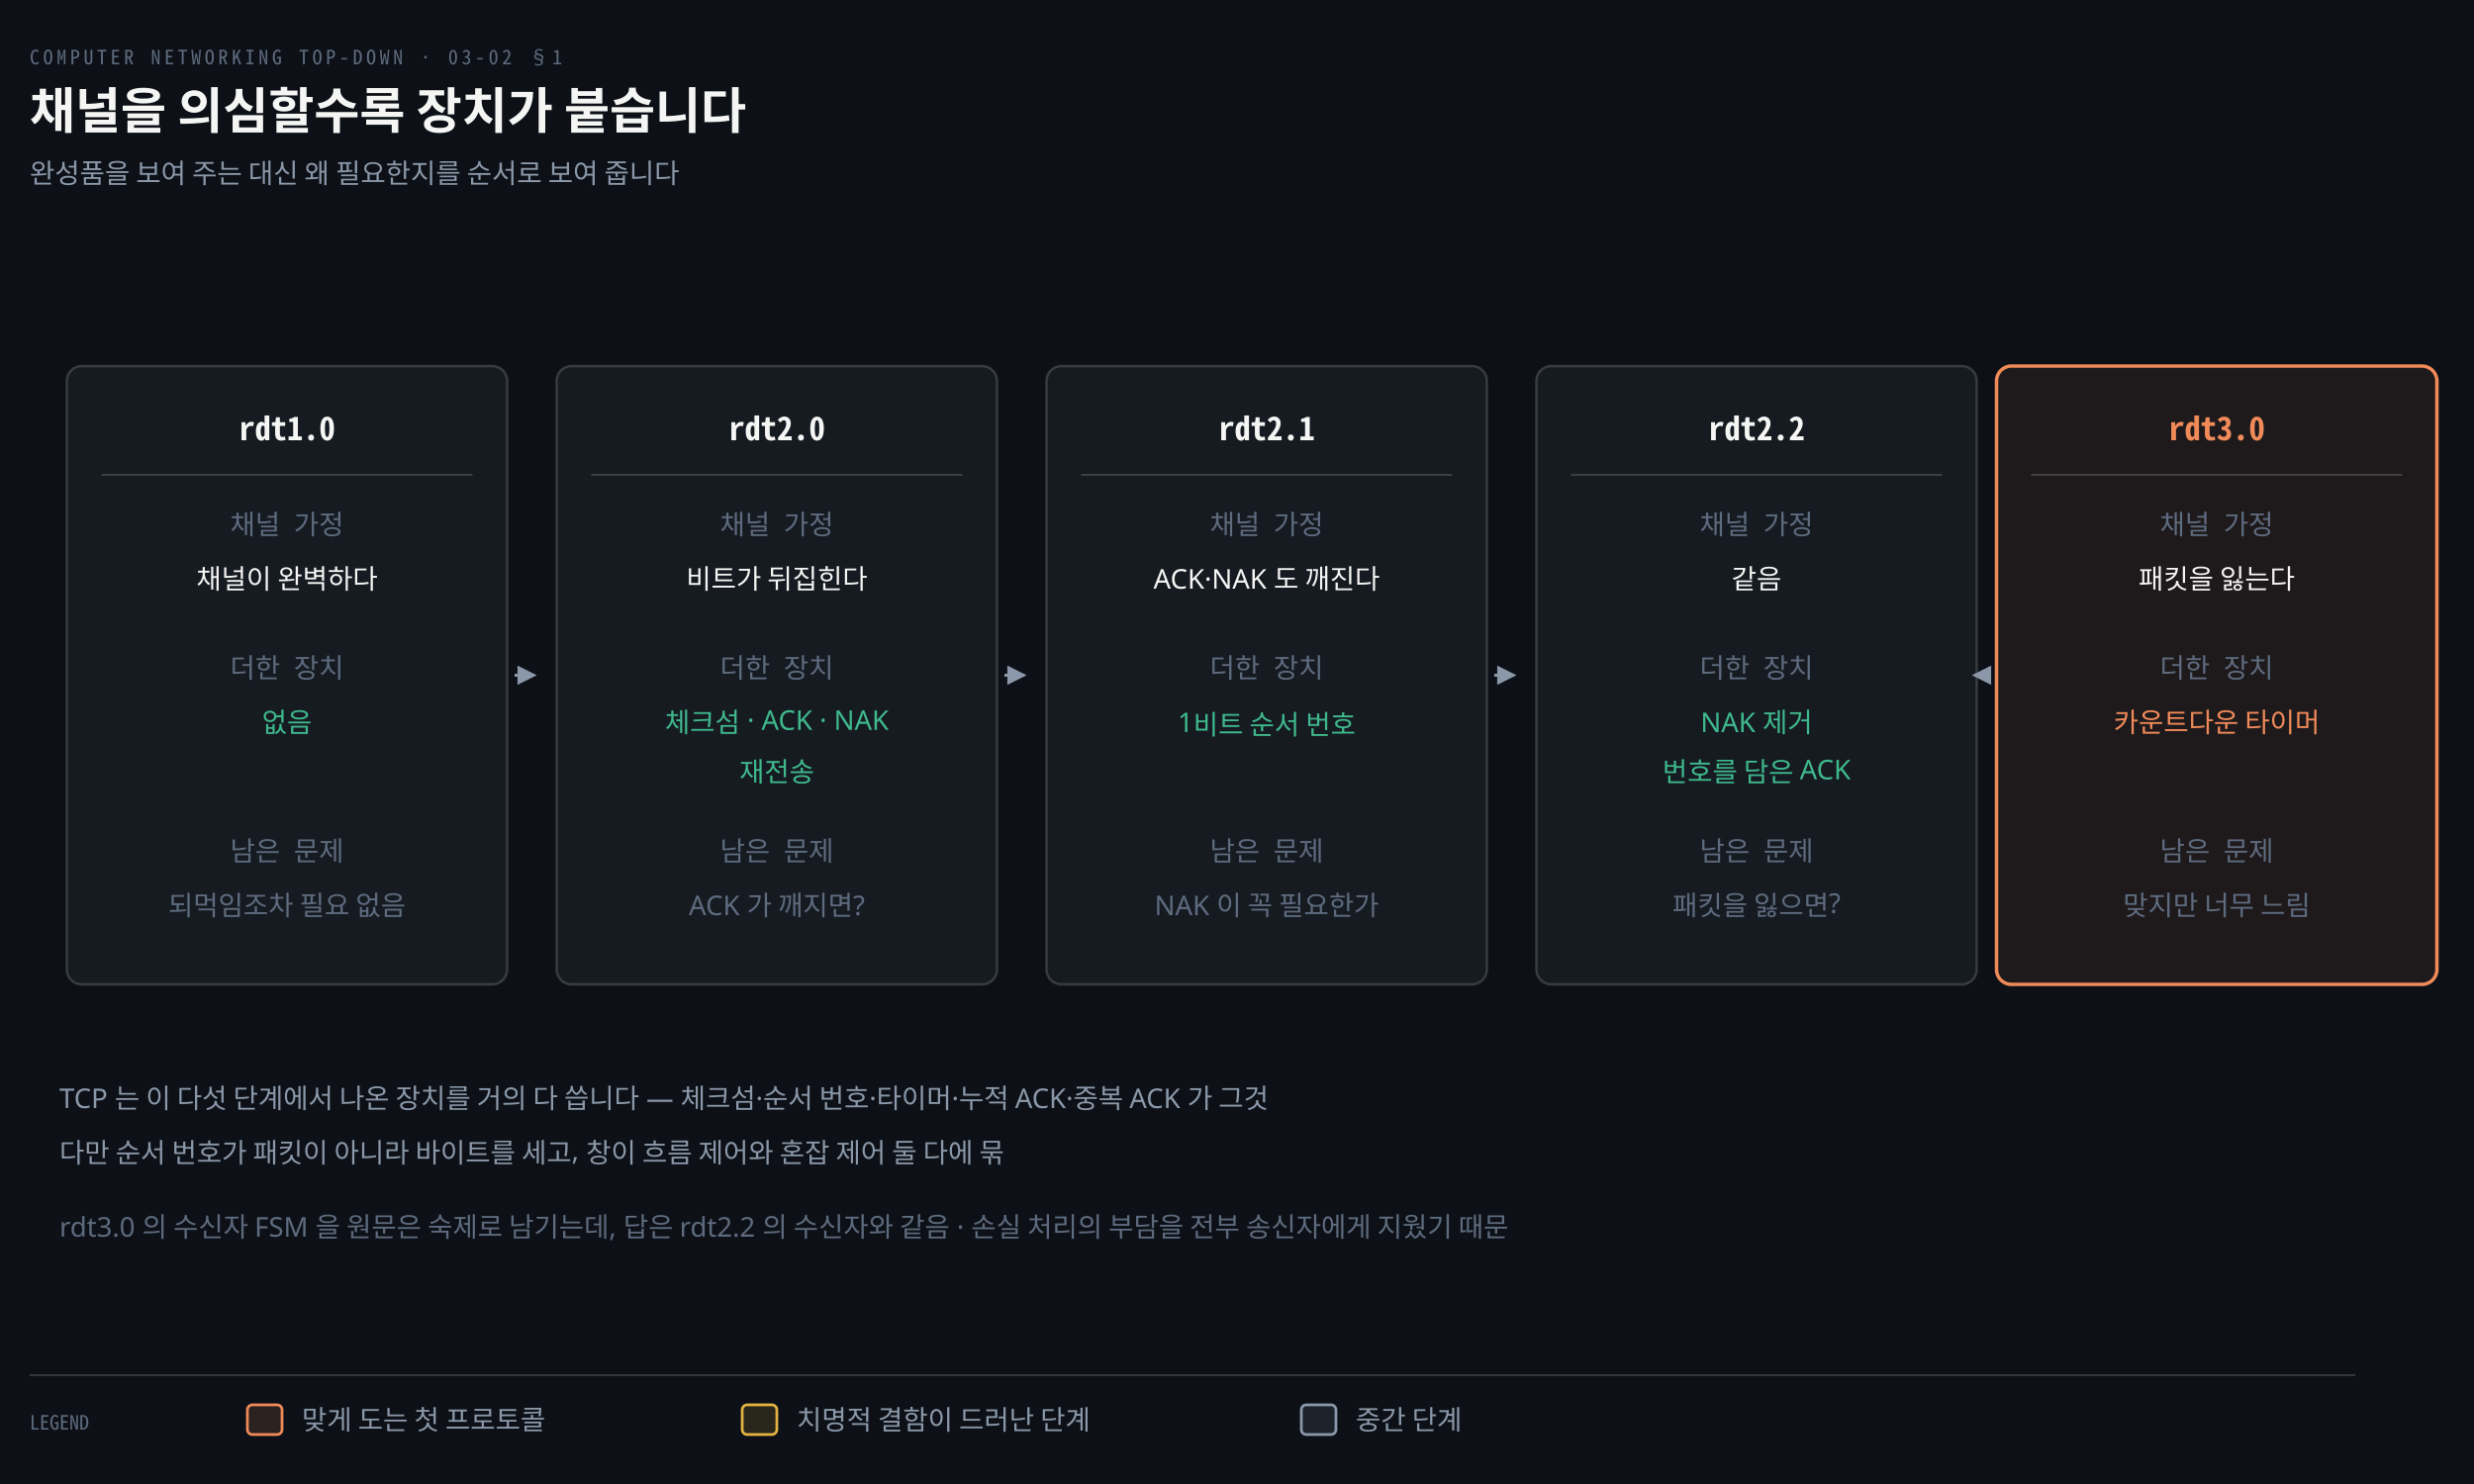
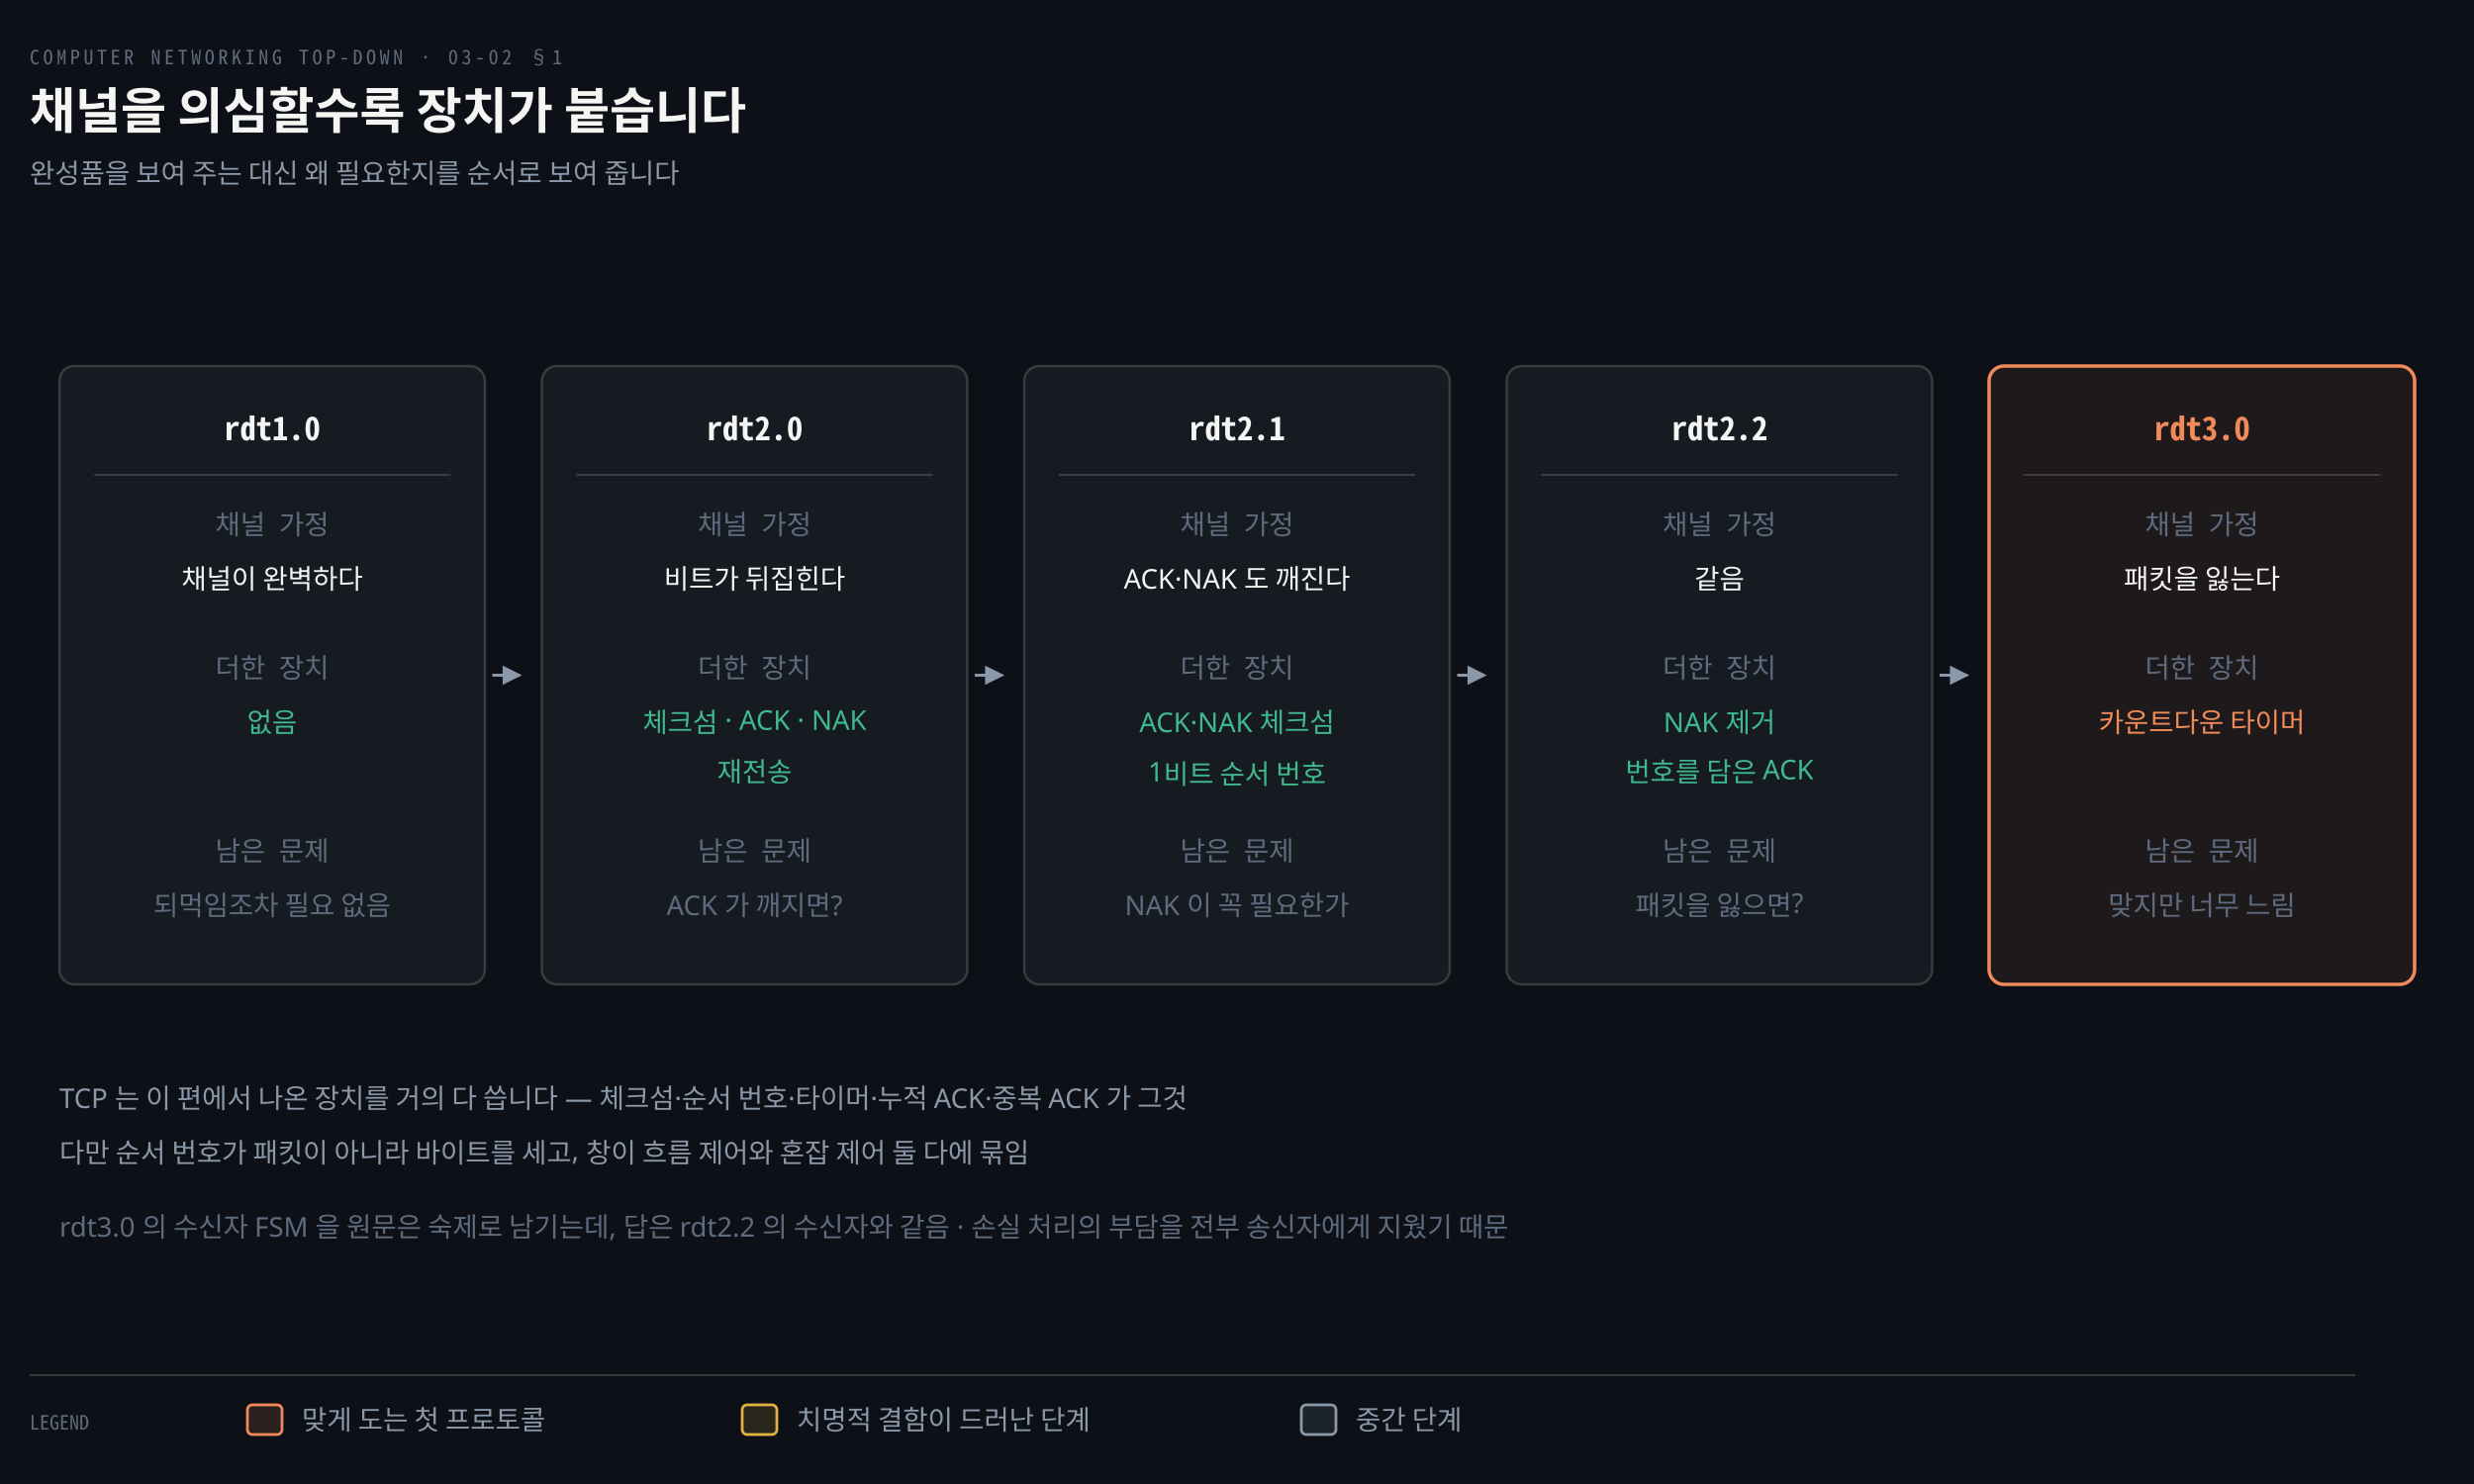
<svg xmlns="http://www.w3.org/2000/svg" viewBox="0 0 1000 600" width="100%" role="img" aria-labelledby="dt dd">
  <defs>
    <marker id="ar" viewBox="0 0 8 8" refX="7" refY="4" markerWidth="6.5" markerHeight="6.5" orient="auto">
      <path d="M0 0 L8 4 L0 8 z" fill="#8B98A9" />
    </marker>
    <marker id="ok" viewBox="0 0 8 8" refX="7" refY="4" markerWidth="6.5" markerHeight="6.5" orient="auto">
      <path d="M0 0 L8 4 L0 8 z" fill="#3FB98C" />
    </marker>
    <marker id="warn" viewBox="0 0 8 8" refX="7" refY="4" markerWidth="6.5" markerHeight="6.5" orient="auto">
      <path d="M0 0 L8 4 L0 8 z" fill="#E3B341" />
    </marker>
    <marker id="bad" viewBox="0 0 8 8" refX="7" refY="4" markerWidth="6.5" markerHeight="6.5" orient="auto">
      <path d="M0 0 L8 4 L0 8 z" fill="#F0616D" />
    </marker>
    <marker id="info" viewBox="0 0 8 8" refX="7" refY="4" markerWidth="6.5" markerHeight="6.5" orient="auto">
      <path d="M0 0 L8 4 L0 8 z" fill="#6A95D8" />
    </marker>
    <marker id="acc" viewBox="0 0 8 8" refX="7" refY="4" markerWidth="6.5" markerHeight="6.5" orient="auto">
      <path d="M0 0 L8 4 L0 8 z" fill="#F08A59" />
    </marker>
    <marker id="soft" viewBox="0 0 8 8" refX="7" refY="4" markerWidth="6.5" markerHeight="6.5" orient="auto">
      <path d="M0 0 L8 4 L0 8 z" fill="#5E6B7E" />
    </marker>
  </defs>
  <rect width="1000" height="600" fill="#0D1117" />
  <text x="12" y="26" font-family="'Geist Mono','Noto Sans Mono CJK KR',monospace" font-size="8" letter-spacing="0.18em" fill="#5E6B7E">COMPUTER NETWORKING TOP-DOWN · 03-02 §1</text>
  <text x="12" y="52" font-family="'Geist','Apple SD Gothic Neo','Noto Sans KR','Malgun Gothic',sans-serif" font-size="20" font-weight="600" fill="#F5F5F3">채널을 의심할수록 장치가 붙습니다</text>
  <text x="12" y="74" font-family="'Geist','Apple SD Gothic Neo','Noto Sans KR','Malgun Gothic',sans-serif" font-size="11" fill="#8B98A9">완성품을 보여 주는 대신 왜 필요한지를 순서로 보여 줍니다</text>
-   <rect x="27.0" y="148" width="178" height="250" rx="6" fill="#161B22" stroke="rgba(191,192,192,0.22)" stroke-width="1.0" />
-   <text x="116" y="178" text-anchor="middle" font-family="'Geist Mono','Noto Sans Mono CJK KR',monospace" font-size="13" font-weight="600" fill="#F5F5F3">rdt1.0</text>
-   <line x1="41.0" y1="192" x2="191.0" y2="192" stroke="rgba(191,192,192,0.22)" stroke-width="0.8" />
-   <text x="116" y="216" text-anchor="middle" font-family="'Geist Mono','Noto Sans Mono CJK KR',monospace" font-size="11" font-weight="400" fill="#5E6B7E">채널 가정</text>
-   <text x="116" y="238" text-anchor="middle" font-family="'Geist','Apple SD Gothic Neo','Noto Sans KR','Malgun Gothic',sans-serif" font-size="11" font-weight="400" fill="#F5F5F3">채널이 완벽하다</text>
-   <text x="116" y="274" text-anchor="middle" font-family="'Geist Mono','Noto Sans Mono CJK KR',monospace" font-size="11" font-weight="400" fill="#5E6B7E">더한 장치</text>
-   <text x="116" y="296" text-anchor="middle" font-family="'Geist','Apple SD Gothic Neo','Noto Sans KR','Malgun Gothic',sans-serif" font-size="11" font-weight="400" fill="#3FB98C">없음</text>
-   <text x="116" y="348" text-anchor="middle" font-family="'Geist Mono','Noto Sans Mono CJK KR',monospace" font-size="11" font-weight="400" fill="#5E6B7E">남은 문제</text>
-   <text x="116" y="370" text-anchor="middle" font-family="'Geist','Apple SD Gothic Neo','Noto Sans KR','Malgun Gothic',sans-serif" font-size="11" font-weight="400" fill="#5E6B7E">되먹임조차 필요 없음</text>
-   <rect x="225.0" y="148" width="178" height="250" rx="6" fill="#161B22" stroke="rgba(191,192,192,0.22)" stroke-width="1.0" />
-   <text x="314" y="178" text-anchor="middle" font-family="'Geist Mono','Noto Sans Mono CJK KR',monospace" font-size="13" font-weight="600" fill="#F5F5F3">rdt2.0</text>
-   <line x1="239.0" y1="192" x2="389.0" y2="192" stroke="rgba(191,192,192,0.22)" stroke-width="0.8" />
-   <text x="314" y="216" text-anchor="middle" font-family="'Geist Mono','Noto Sans Mono CJK KR',monospace" font-size="11" font-weight="400" fill="#5E6B7E">채널 가정</text>
-   <text x="314" y="238" text-anchor="middle" font-family="'Geist','Apple SD Gothic Neo','Noto Sans KR','Malgun Gothic',sans-serif" font-size="11" font-weight="400" fill="#F5F5F3">비트가 뒤집힌다</text>
-   <text x="314" y="274" text-anchor="middle" font-family="'Geist Mono','Noto Sans Mono CJK KR',monospace" font-size="11" font-weight="400" fill="#5E6B7E">더한 장치</text>
-   <text x="314" y="296" text-anchor="middle" font-family="'Geist','Apple SD Gothic Neo','Noto Sans KR','Malgun Gothic',sans-serif" font-size="11" font-weight="400" fill="#3FB98C">체크섬 · ACK · NAK</text>
-   <text x="314" y="316" text-anchor="middle" font-family="'Geist','Apple SD Gothic Neo','Noto Sans KR','Malgun Gothic',sans-serif" font-size="11" font-weight="400" fill="#3FB98C">재전송</text>
-   <text x="314" y="348" text-anchor="middle" font-family="'Geist Mono','Noto Sans Mono CJK KR',monospace" font-size="11" font-weight="400" fill="#5E6B7E">남은 문제</text>
-   <text x="314" y="370" text-anchor="middle" font-family="'Geist','Apple SD Gothic Neo','Noto Sans KR','Malgun Gothic',sans-serif" font-size="11" font-weight="400" fill="#5E6B7E">ACK 가 깨지면?</text>
-   <rect x="423.0" y="148" width="178" height="250" rx="6" fill="#161B22" stroke="rgba(191,192,192,0.22)" stroke-width="1.0" />
-   <text x="512" y="178" text-anchor="middle" font-family="'Geist Mono','Noto Sans Mono CJK KR',monospace" font-size="13" font-weight="600" fill="#F5F5F3">rdt2.1</text>
-   <line x1="437.0" y1="192" x2="587.0" y2="192" stroke="rgba(191,192,192,0.22)" stroke-width="0.8" />
-   <text x="512" y="216" text-anchor="middle" font-family="'Geist Mono','Noto Sans Mono CJK KR',monospace" font-size="11" font-weight="400" fill="#5E6B7E">채널 가정</text>
-   <text x="512" y="238" text-anchor="middle" font-family="'Geist','Apple SD Gothic Neo','Noto Sans KR','Malgun Gothic',sans-serif" font-size="11" font-weight="400" fill="#F5F5F3">ACK·NAK 도 깨진다</text>
-   <text x="512" y="274" text-anchor="middle" font-family="'Geist Mono','Noto Sans Mono CJK KR',monospace" font-size="11" font-weight="400" fill="#5E6B7E">더한 장치</text>
-   <text x="512" y="296" text-anchor="middle" font-family="'Geist','Apple SD Gothic Neo','Noto Sans KR','Malgun Gothic',sans-serif" font-size="11" font-weight="400" fill="#3FB98C">1비트 순서 번호</text>
-   <text x="512" y="348" text-anchor="middle" font-family="'Geist Mono','Noto Sans Mono CJK KR',monospace" font-size="11" font-weight="400" fill="#5E6B7E">남은 문제</text>
-   <text x="512" y="370" text-anchor="middle" font-family="'Geist','Apple SD Gothic Neo','Noto Sans KR','Malgun Gothic',sans-serif" font-size="11" font-weight="400" fill="#5E6B7E">NAK 이 꼭 필요한가</text>
-   <rect x="621.0" y="148" width="178" height="250" rx="6" fill="#161B22" stroke="rgba(191,192,192,0.22)" stroke-width="1.0" />
-   <text x="710" y="178" text-anchor="middle" font-family="'Geist Mono','Noto Sans Mono CJK KR',monospace" font-size="13" font-weight="600" fill="#F5F5F3">rdt2.2</text>
-   <line x1="635.0" y1="192" x2="785.0" y2="192" stroke="rgba(191,192,192,0.22)" stroke-width="0.8" />
-   <text x="710" y="216" text-anchor="middle" font-family="'Geist Mono','Noto Sans Mono CJK KR',monospace" font-size="11" font-weight="400" fill="#5E6B7E">채널 가정</text>
-   <text x="710" y="238" text-anchor="middle" font-family="'Geist','Apple SD Gothic Neo','Noto Sans KR','Malgun Gothic',sans-serif" font-size="11" font-weight="400" fill="#F5F5F3">같음</text>
-   <text x="710" y="274" text-anchor="middle" font-family="'Geist Mono','Noto Sans Mono CJK KR',monospace" font-size="11" font-weight="400" fill="#5E6B7E">더한 장치</text>
-   <text x="710" y="296" text-anchor="middle" font-family="'Geist','Apple SD Gothic Neo','Noto Sans KR','Malgun Gothic',sans-serif" font-size="11" font-weight="400" fill="#3FB98C">NAK 제거</text>
-   <text x="710" y="316" text-anchor="middle" font-family="'Geist','Apple SD Gothic Neo','Noto Sans KR','Malgun Gothic',sans-serif" font-size="11" font-weight="400" fill="#3FB98C">번호를 담은 ACK</text>
-   <text x="710" y="348" text-anchor="middle" font-family="'Geist Mono','Noto Sans Mono CJK KR',monospace" font-size="11" font-weight="400" fill="#5E6B7E">남은 문제</text>
-   <text x="710" y="370" text-anchor="middle" font-family="'Geist','Apple SD Gothic Neo','Noto Sans KR','Malgun Gothic',sans-serif" font-size="11" font-weight="400" fill="#5E6B7E">패킷을 잃으면?</text>
-   <rect x="807.0" y="148" width="178" height="250" rx="6" fill="#F08A5914" stroke="#F08A59" stroke-width="1.4" />
-   <text x="896" y="178" text-anchor="middle" font-family="'Geist Mono','Noto Sans Mono CJK KR',monospace" font-size="13" font-weight="600" fill="#F08A59">rdt3.0</text>
-   <line x1="821.0" y1="192" x2="971.0" y2="192" stroke="rgba(191,192,192,0.22)" stroke-width="0.8" />
-   <text x="896" y="216" text-anchor="middle" font-family="'Geist Mono','Noto Sans Mono CJK KR',monospace" font-size="11" font-weight="400" fill="#5E6B7E">채널 가정</text>
-   <text x="896" y="238" text-anchor="middle" font-family="'Geist','Apple SD Gothic Neo','Noto Sans KR','Malgun Gothic',sans-serif" font-size="11" font-weight="400" fill="#F5F5F3">패킷을 잃는다</text>
-   <text x="896" y="274" text-anchor="middle" font-family="'Geist Mono','Noto Sans Mono CJK KR',monospace" font-size="11" font-weight="400" fill="#5E6B7E">더한 장치</text>
-   <text x="896" y="296" text-anchor="middle" font-family="'Geist','Apple SD Gothic Neo','Noto Sans KR','Malgun Gothic',sans-serif" font-size="11" font-weight="400" fill="#F08A59">카운트다운 타이머</text>
-   <text x="896" y="348" text-anchor="middle" font-family="'Geist Mono','Noto Sans Mono CJK KR',monospace" font-size="11" font-weight="400" fill="#5E6B7E">남은 문제</text>
-   <text x="896" y="370" text-anchor="middle" font-family="'Geist','Apple SD Gothic Neo','Noto Sans KR','Malgun Gothic',sans-serif" font-size="11" font-weight="400" fill="#5E6B7E">맞지만 너무 느림</text>
-   <path d="M 208.0 273.0 L 216.0 273.0" fill="none" stroke="#8B98A9" stroke-width="1.2" marker-end="url(#ar)" />
-   <path d="M 406.0 273.0 L 414.0 273.0" fill="none" stroke="#8B98A9" stroke-width="1.2" marker-end="url(#ar)" />
-   <path d="M 604.0 273.0 L 612.0 273.0" fill="none" stroke="#8B98A9" stroke-width="1.2" marker-end="url(#ar)" />
-   <path d="M 802.0 273.0 L 798.0 273.0" fill="none" stroke="#8B98A9" stroke-width="1.2" marker-end="url(#ar)" />
-   <text x="24" y="448" text-anchor="start" font-family="'Geist','Apple SD Gothic Neo','Noto Sans KR','Malgun Gothic',sans-serif" font-size="11" font-weight="400" fill="#8B98A9">TCP 는 이 다섯 단계에서 나온 장치를 거의 다 씁니다 — 체크섬·순서 번호·타이머·누적 ACK·중복 ACK 가 그것</text>
-   <text x="24" y="470" text-anchor="start" font-family="'Geist','Apple SD Gothic Neo','Noto Sans KR','Malgun Gothic',sans-serif" font-size="11" font-weight="400" fill="#8B98A9">다만 순서 번호가 패킷이 아니라 바이트를 세고, 창이 흐름 제어와 혼잡 제어 둘 다에 묶</text>
+   <rect x="24.0" y="148" width="172" height="250" rx="6" fill="#161B22" stroke="rgba(191,192,192,0.22)" stroke-width="1.0" />
+   <text x="110" y="178" text-anchor="middle" font-family="'Geist Mono','Noto Sans Mono CJK KR',monospace" font-size="13" font-weight="600" fill="#F5F5F3">rdt1.0</text>
+   <line x1="38.0" y1="192" x2="182.0" y2="192" stroke="rgba(191,192,192,0.22)" stroke-width="0.8" />
+   <text x="110" y="216" text-anchor="middle" font-family="'Geist Mono','Noto Sans Mono CJK KR',monospace" font-size="11" font-weight="400" fill="#5E6B7E">채널 가정</text>
+   <text x="110" y="238" text-anchor="middle" font-family="'Geist','Apple SD Gothic Neo','Noto Sans KR','Malgun Gothic',sans-serif" font-size="11" font-weight="400" fill="#F5F5F3">채널이 완벽하다</text>
+   <text x="110" y="274" text-anchor="middle" font-family="'Geist Mono','Noto Sans Mono CJK KR',monospace" font-size="11" font-weight="400" fill="#5E6B7E">더한 장치</text>
+   <text x="110" y="296" text-anchor="middle" font-family="'Geist','Apple SD Gothic Neo','Noto Sans KR','Malgun Gothic',sans-serif" font-size="11" font-weight="400" fill="#3FB98C">없음</text>
+   <text x="110" y="348" text-anchor="middle" font-family="'Geist Mono','Noto Sans Mono CJK KR',monospace" font-size="11" font-weight="400" fill="#5E6B7E">남은 문제</text>
+   <text x="110" y="370" text-anchor="middle" font-family="'Geist','Apple SD Gothic Neo','Noto Sans KR','Malgun Gothic',sans-serif" font-size="11" font-weight="400" fill="#5E6B7E">되먹임조차 필요 없음</text>
+   <rect x="219.0" y="148" width="172" height="250" rx="6" fill="#161B22" stroke="rgba(191,192,192,0.22)" stroke-width="1.0" />
+   <text x="305" y="178" text-anchor="middle" font-family="'Geist Mono','Noto Sans Mono CJK KR',monospace" font-size="13" font-weight="600" fill="#F5F5F3">rdt2.0</text>
+   <line x1="233.0" y1="192" x2="377.0" y2="192" stroke="rgba(191,192,192,0.22)" stroke-width="0.8" />
+   <text x="305" y="216" text-anchor="middle" font-family="'Geist Mono','Noto Sans Mono CJK KR',monospace" font-size="11" font-weight="400" fill="#5E6B7E">채널 가정</text>
+   <text x="305" y="238" text-anchor="middle" font-family="'Geist','Apple SD Gothic Neo','Noto Sans KR','Malgun Gothic',sans-serif" font-size="11" font-weight="400" fill="#F5F5F3">비트가 뒤집힌다</text>
+   <text x="305" y="274" text-anchor="middle" font-family="'Geist Mono','Noto Sans Mono CJK KR',monospace" font-size="11" font-weight="400" fill="#5E6B7E">더한 장치</text>
+   <text x="305" y="296" text-anchor="middle" font-family="'Geist','Apple SD Gothic Neo','Noto Sans KR','Malgun Gothic',sans-serif" font-size="11" font-weight="400" fill="#3FB98C">체크섬 · ACK · NAK</text>
+   <text x="305" y="316" text-anchor="middle" font-family="'Geist','Apple SD Gothic Neo','Noto Sans KR','Malgun Gothic',sans-serif" font-size="11" font-weight="400" fill="#3FB98C">재전송</text>
+   <text x="305" y="348" text-anchor="middle" font-family="'Geist Mono','Noto Sans Mono CJK KR',monospace" font-size="11" font-weight="400" fill="#5E6B7E">남은 문제</text>
+   <text x="305" y="370" text-anchor="middle" font-family="'Geist','Apple SD Gothic Neo','Noto Sans KR','Malgun Gothic',sans-serif" font-size="11" font-weight="400" fill="#5E6B7E">ACK 가 깨지면?</text>
+   <rect x="414.0" y="148" width="172" height="250" rx="6" fill="#161B22" stroke="rgba(191,192,192,0.22)" stroke-width="1.0" />
+   <text x="500" y="178" text-anchor="middle" font-family="'Geist Mono','Noto Sans Mono CJK KR',monospace" font-size="13" font-weight="600" fill="#F5F5F3">rdt2.1</text>
+   <line x1="428.0" y1="192" x2="572.0" y2="192" stroke="rgba(191,192,192,0.22)" stroke-width="0.8" />
+   <text x="500" y="216" text-anchor="middle" font-family="'Geist Mono','Noto Sans Mono CJK KR',monospace" font-size="11" font-weight="400" fill="#5E6B7E">채널 가정</text>
+   <text x="500" y="238" text-anchor="middle" font-family="'Geist','Apple SD Gothic Neo','Noto Sans KR','Malgun Gothic',sans-serif" font-size="11" font-weight="400" fill="#F5F5F3">ACK·NAK 도 깨진다</text>
+   <text x="500" y="274" text-anchor="middle" font-family="'Geist Mono','Noto Sans Mono CJK KR',monospace" font-size="11" font-weight="400" fill="#5E6B7E">더한 장치</text>
+   <text x="500" y="296" text-anchor="middle" font-family="'Geist','Apple SD Gothic Neo','Noto Sans KR','Malgun Gothic',sans-serif" font-size="11" font-weight="400" fill="#3FB98C">ACK·NAK 체크섬</text>
+   <text x="500" y="316" text-anchor="middle" font-family="'Geist','Apple SD Gothic Neo','Noto Sans KR','Malgun Gothic',sans-serif" font-size="11" font-weight="400" fill="#3FB98C">1비트 순서 번호</text>
+   <text x="500" y="348" text-anchor="middle" font-family="'Geist Mono','Noto Sans Mono CJK KR',monospace" font-size="11" font-weight="400" fill="#5E6B7E">남은 문제</text>
+   <text x="500" y="370" text-anchor="middle" font-family="'Geist','Apple SD Gothic Neo','Noto Sans KR','Malgun Gothic',sans-serif" font-size="11" font-weight="400" fill="#5E6B7E">NAK 이 꼭 필요한가</text>
+   <rect x="609.0" y="148" width="172" height="250" rx="6" fill="#161B22" stroke="rgba(191,192,192,0.22)" stroke-width="1.0" />
+   <text x="695" y="178" text-anchor="middle" font-family="'Geist Mono','Noto Sans Mono CJK KR',monospace" font-size="13" font-weight="600" fill="#F5F5F3">rdt2.2</text>
+   <line x1="623.0" y1="192" x2="767.0" y2="192" stroke="rgba(191,192,192,0.22)" stroke-width="0.8" />
+   <text x="695" y="216" text-anchor="middle" font-family="'Geist Mono','Noto Sans Mono CJK KR',monospace" font-size="11" font-weight="400" fill="#5E6B7E">채널 가정</text>
+   <text x="695" y="238" text-anchor="middle" font-family="'Geist','Apple SD Gothic Neo','Noto Sans KR','Malgun Gothic',sans-serif" font-size="11" font-weight="400" fill="#F5F5F3">같음</text>
+   <text x="695" y="274" text-anchor="middle" font-family="'Geist Mono','Noto Sans Mono CJK KR',monospace" font-size="11" font-weight="400" fill="#5E6B7E">더한 장치</text>
+   <text x="695" y="296" text-anchor="middle" font-family="'Geist','Apple SD Gothic Neo','Noto Sans KR','Malgun Gothic',sans-serif" font-size="11" font-weight="400" fill="#3FB98C">NAK 제거</text>
+   <text x="695" y="316" text-anchor="middle" font-family="'Geist','Apple SD Gothic Neo','Noto Sans KR','Malgun Gothic',sans-serif" font-size="11" font-weight="400" fill="#3FB98C">번호를 담은 ACK</text>
+   <text x="695" y="348" text-anchor="middle" font-family="'Geist Mono','Noto Sans Mono CJK KR',monospace" font-size="11" font-weight="400" fill="#5E6B7E">남은 문제</text>
+   <text x="695" y="370" text-anchor="middle" font-family="'Geist','Apple SD Gothic Neo','Noto Sans KR','Malgun Gothic',sans-serif" font-size="11" font-weight="400" fill="#5E6B7E">패킷을 잃으면?</text>
+   <rect x="804.0" y="148" width="172" height="250" rx="6" fill="#F08A5914" stroke="#F08A59" stroke-width="1.4" />
+   <text x="890" y="178" text-anchor="middle" font-family="'Geist Mono','Noto Sans Mono CJK KR',monospace" font-size="13" font-weight="600" fill="#F08A59">rdt3.0</text>
+   <line x1="818.0" y1="192" x2="962.0" y2="192" stroke="rgba(191,192,192,0.22)" stroke-width="0.8" />
+   <text x="890" y="216" text-anchor="middle" font-family="'Geist Mono','Noto Sans Mono CJK KR',monospace" font-size="11" font-weight="400" fill="#5E6B7E">채널 가정</text>
+   <text x="890" y="238" text-anchor="middle" font-family="'Geist','Apple SD Gothic Neo','Noto Sans KR','Malgun Gothic',sans-serif" font-size="11" font-weight="400" fill="#F5F5F3">패킷을 잃는다</text>
+   <text x="890" y="274" text-anchor="middle" font-family="'Geist Mono','Noto Sans Mono CJK KR',monospace" font-size="11" font-weight="400" fill="#5E6B7E">더한 장치</text>
+   <text x="890" y="296" text-anchor="middle" font-family="'Geist','Apple SD Gothic Neo','Noto Sans KR','Malgun Gothic',sans-serif" font-size="11" font-weight="400" fill="#F08A59">카운트다운 타이머</text>
+   <text x="890" y="348" text-anchor="middle" font-family="'Geist Mono','Noto Sans Mono CJK KR',monospace" font-size="11" font-weight="400" fill="#5E6B7E">남은 문제</text>
+   <text x="890" y="370" text-anchor="middle" font-family="'Geist','Apple SD Gothic Neo','Noto Sans KR','Malgun Gothic',sans-serif" font-size="11" font-weight="400" fill="#5E6B7E">맞지만 너무 느림</text>
+   <path d="M 199.0 273.0 L 210.0 273.0" fill="none" stroke="#8B98A9" stroke-width="1.2" marker-end="url(#ar)" />
+   <path d="M 394.0 273.0 L 405.0 273.0" fill="none" stroke="#8B98A9" stroke-width="1.2" marker-end="url(#ar)" />
+   <path d="M 589.0 273.0 L 600.0 273.0" fill="none" stroke="#8B98A9" stroke-width="1.2" marker-end="url(#ar)" />
+   <path d="M 784.0 273.0 L 795.0 273.0" fill="none" stroke="#8B98A9" stroke-width="1.2" marker-end="url(#ar)" />
+   <text x="24" y="448" text-anchor="start" font-family="'Geist','Apple SD Gothic Neo','Noto Sans KR','Malgun Gothic',sans-serif" font-size="11" font-weight="400" fill="#8B98A9">TCP 는 이 편에서 나온 장치를 거의 다 씁니다 — 체크섬·순서 번호·타이머·누적 ACK·중복 ACK 가 그것</text>
+   <text x="24" y="470" text-anchor="start" font-family="'Geist','Apple SD Gothic Neo','Noto Sans KR','Malgun Gothic',sans-serif" font-size="11" font-weight="400" fill="#8B98A9">다만 순서 번호가 패킷이 아니라 바이트를 세고, 창이 흐름 제어와 혼잡 제어 둘 다에 묶임</text>
  <text x="24" y="500" text-anchor="start" font-family="'Geist','Apple SD Gothic Neo','Noto Sans KR','Malgun Gothic',sans-serif" font-size="11" font-weight="400" fill="#5E6B7E">rdt3.0 의 수신자 FSM 을 원문은 숙제로 남기는데, 답은 rdt2.2 의 수신자와 같음 · 손실 처리의 부담을 전부 송신자에게 지웠기 때문</text>
  <line x1="12" y1="556" x2="952" y2="556" stroke="rgba(191,192,192,0.22)" stroke-width="0.8" />
  <text x="12" y="578" text-anchor="start" font-family="'Geist Mono','Noto Sans Mono CJK KR',monospace" font-size="8" font-weight="400" fill="#5E6B7E">LEGEND</text>
  <rect x="100" y="568" width="14" height="12" rx="2" fill="#F08A5922" stroke="#F08A59" stroke-width="1.1" />
  <text x="122" y="578" text-anchor="start" font-family="'Geist','Apple SD Gothic Neo','Noto Sans KR','Malgun Gothic',sans-serif" font-size="11" font-weight="400" fill="#8B98A9">맞게 도는 첫 프로토콜</text>
  <rect x="300" y="568" width="14" height="12" rx="2" fill="#E3B34122" stroke="#E3B341" stroke-width="1.1" />
  <text x="322" y="578" text-anchor="start" font-family="'Geist','Apple SD Gothic Neo','Noto Sans KR','Malgun Gothic',sans-serif" font-size="11" font-weight="400" fill="#8B98A9">치명적 결함이 드러난 단계</text>
  <rect x="526" y="568" width="14" height="12" rx="2" fill="#8B98A922" stroke="#8B98A9" stroke-width="1.1" />
  <text x="548" y="578" text-anchor="start" font-family="'Geist','Apple SD Gothic Neo','Noto Sans KR','Malgun Gothic',sans-serif" font-size="11" font-weight="400" fill="#8B98A9">중간 단계</text>
</svg>
